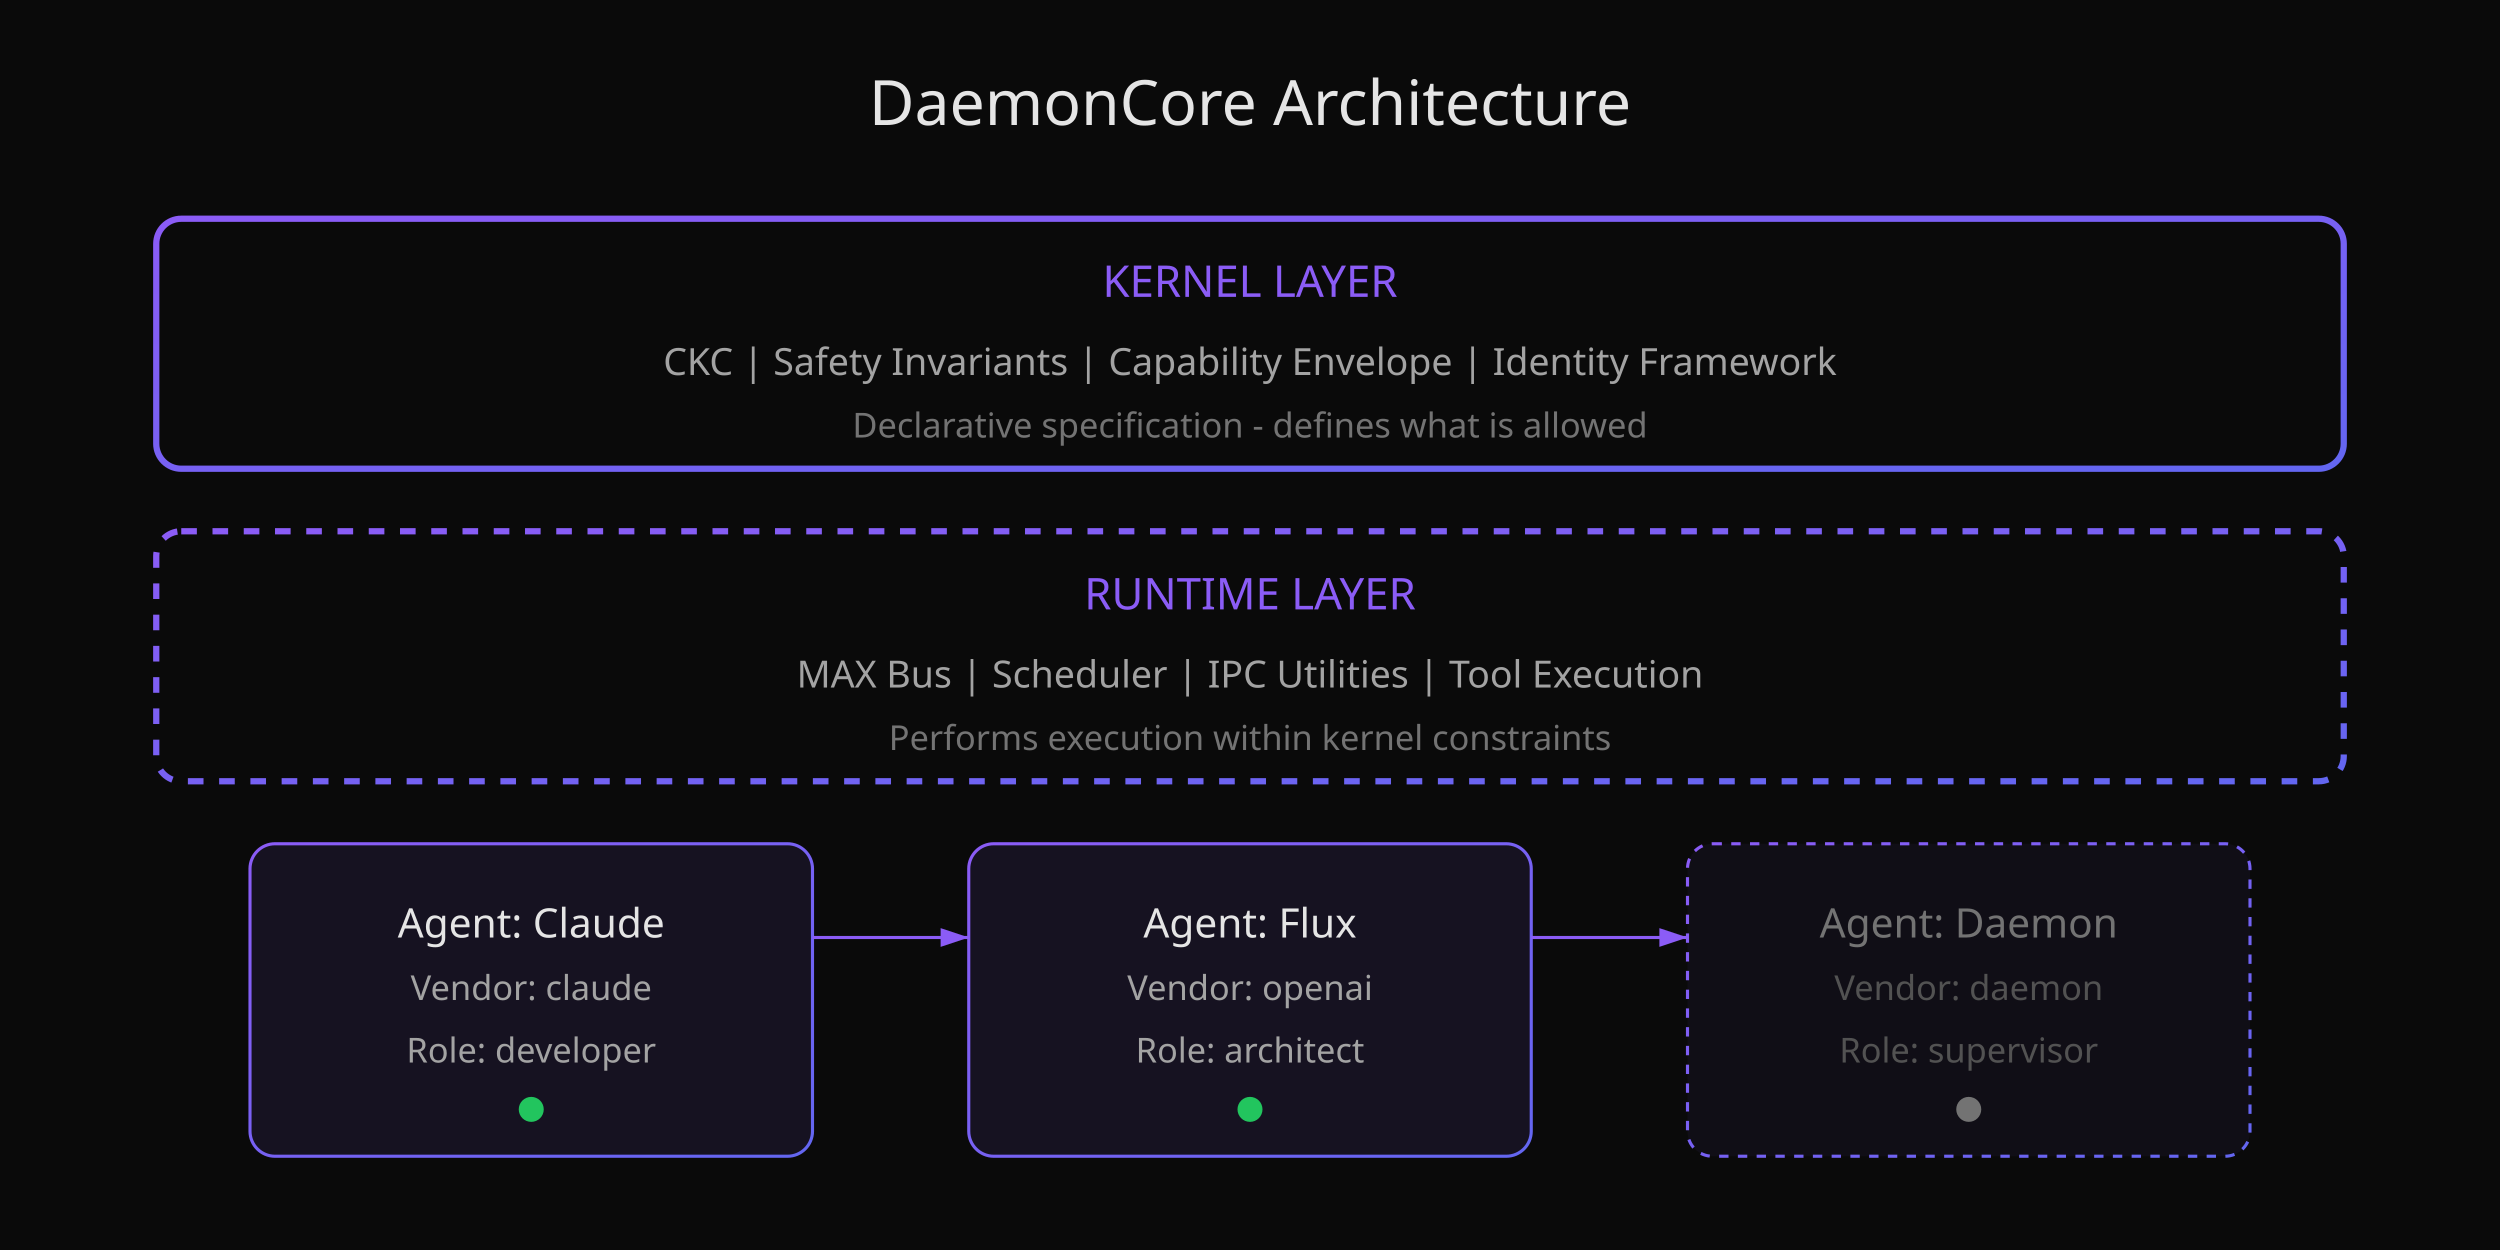
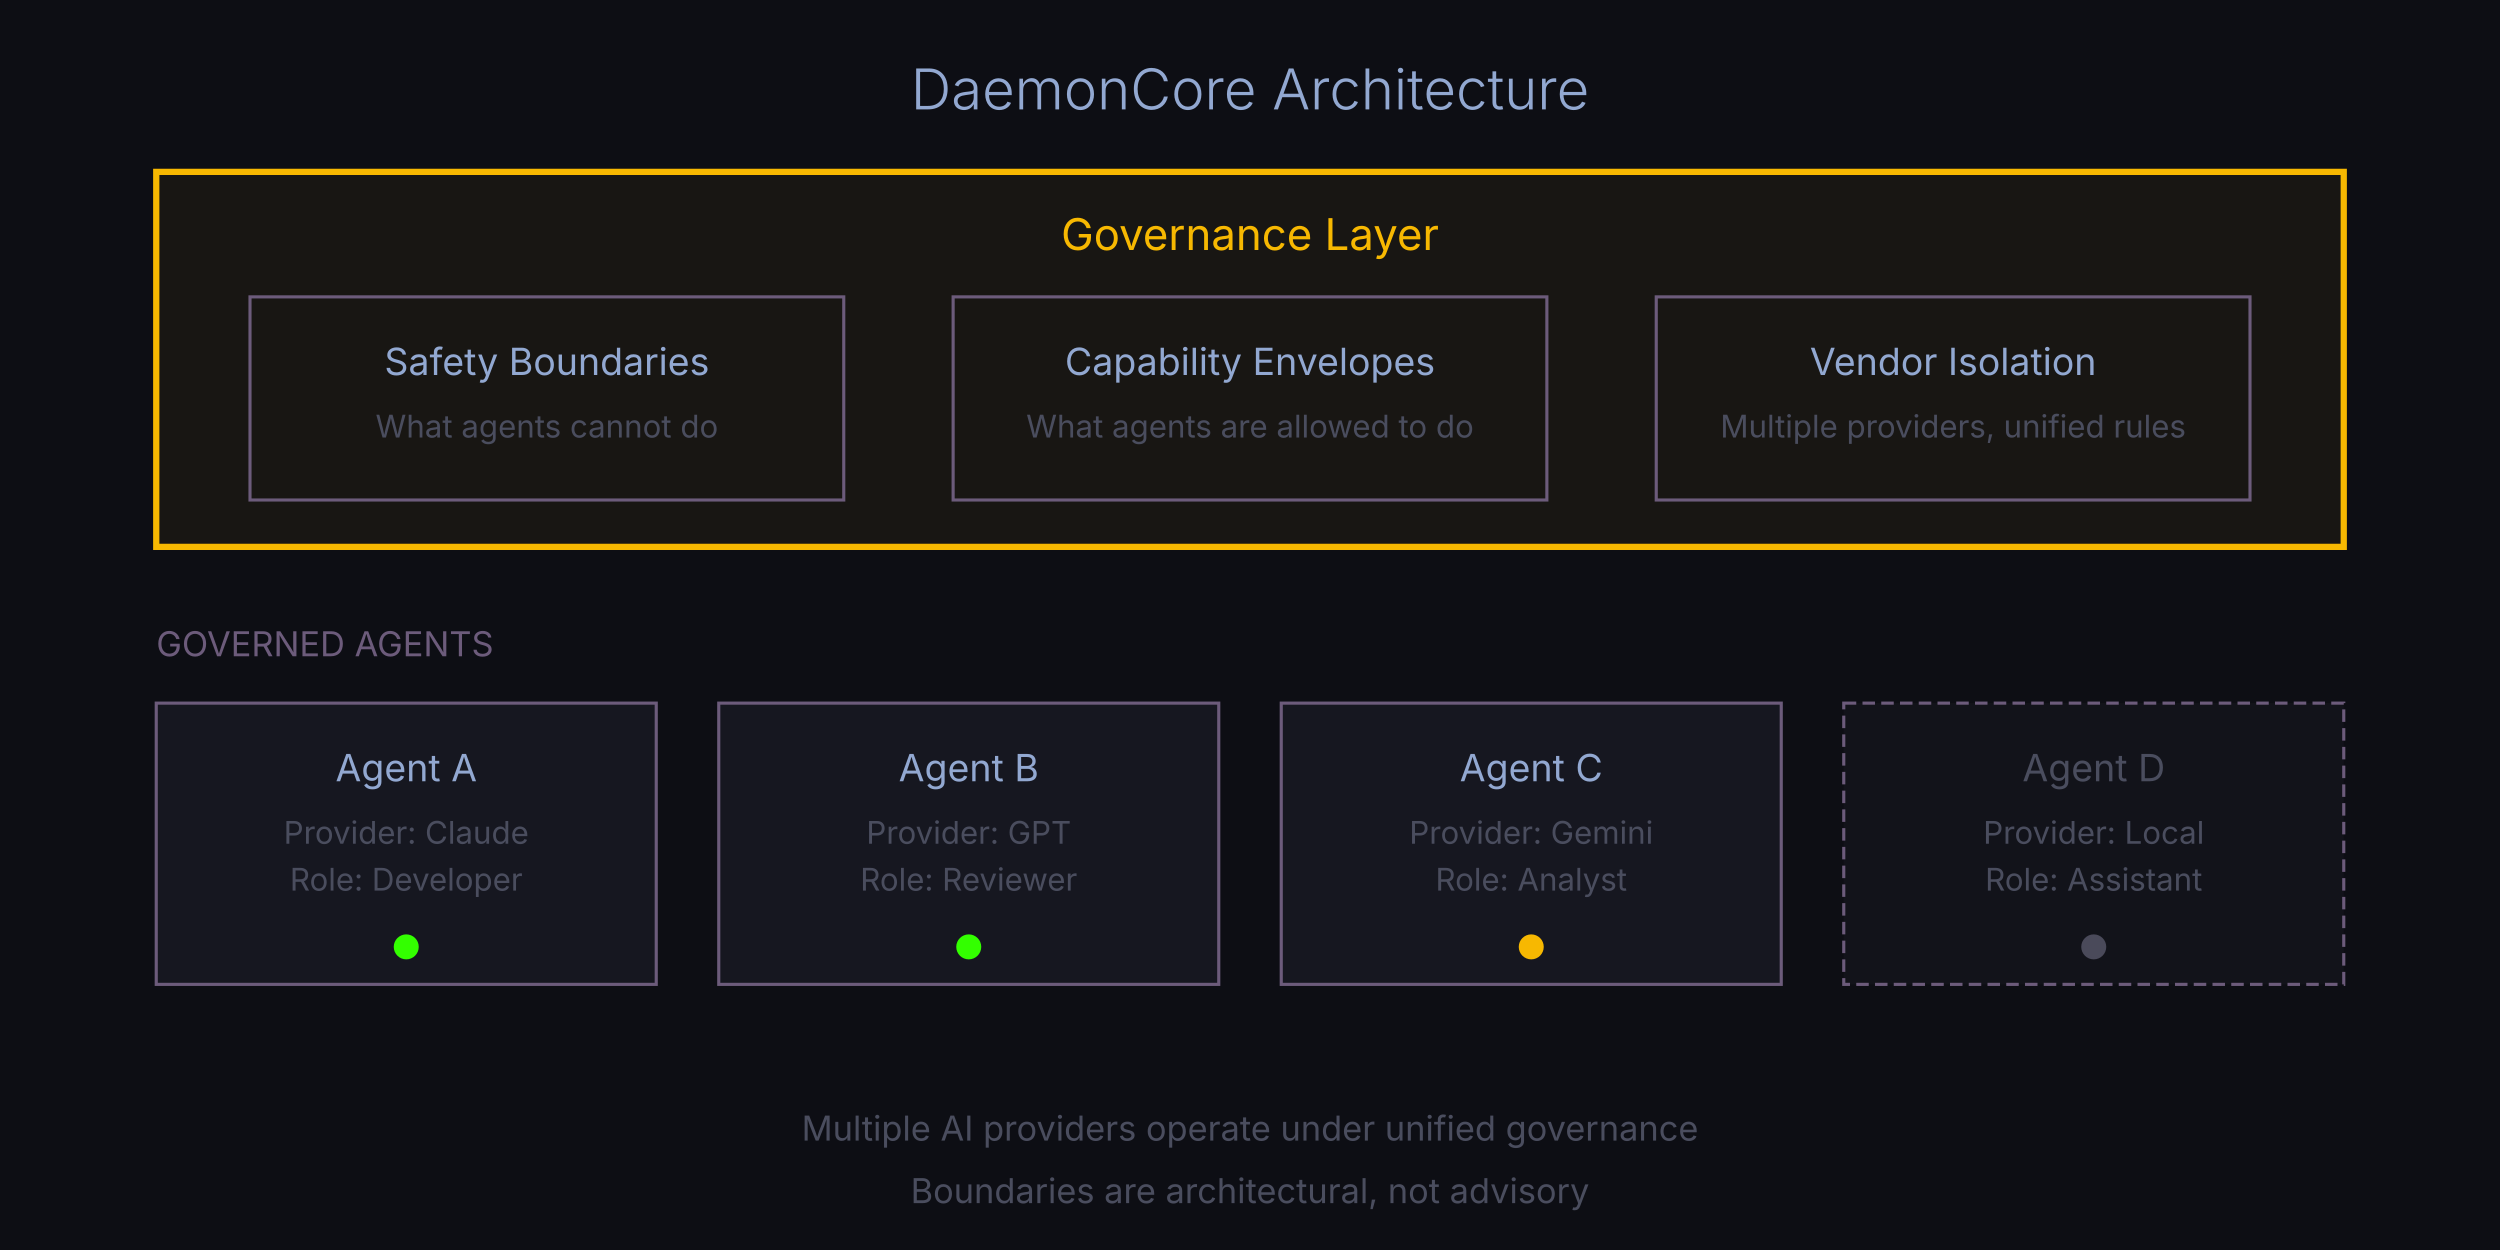
<svg xmlns="http://www.w3.org/2000/svg" viewBox="0 0 800 400">
-   <defs>
-     <linearGradient id="purple-grad" x1="0%" y1="0%" x2="100%" y2="100%">
-       <stop offset="0%" style="stop-color:#8b5cf6" />
-       <stop offset="100%" style="stop-color:#6366f1" />
-     </linearGradient>
-   </defs>
-   <rect width="800" height="400" fill="#0a0a0a" />
-   <text x="400" y="40" text-anchor="middle" fill="#e5e5e5" font-family="system-ui" font-size="20" font-weight="300">DaemonCore Architecture</text>
-   <rect x="50" y="70" width="700" height="80" rx="8" fill="none" stroke="url(#purple-grad)" stroke-width="2" />
-   <text x="400" y="95" text-anchor="middle" fill="#8b5cf6" font-family="system-ui" font-size="14" font-weight="500">KERNEL LAYER</text>
-   <text x="400" y="120" text-anchor="middle" fill="#a3a3a3" font-family="system-ui" font-size="12">CKC | Safety Invariants | Capability Envelope | Identity Framework</text>
-   <text x="400" y="140" text-anchor="middle" fill="#737373" font-family="system-ui" font-size="11">Declarative specification - defines what is allowed</text>
-   <rect x="50" y="170" width="700" height="80" rx="8" fill="none" stroke="url(#purple-grad)" stroke-width="2" stroke-dasharray="5,5" />
-   <text x="400" y="195" text-anchor="middle" fill="#8b5cf6" font-family="system-ui" font-size="14" font-weight="500">RUNTIME LAYER</text>
-   <text x="400" y="220" text-anchor="middle" fill="#a3a3a3" font-family="system-ui" font-size="12">MAX Bus | Scheduler | IPC Utilities | Tool Execution</text>
-   <text x="400" y="240" text-anchor="middle" fill="#737373" font-family="system-ui" font-size="11">Performs execution within kernel constraints</text>
-   <g transform="translate(0,270)">
-     <rect x="80" y="0" width="180" height="100" rx="8" fill="rgba(139,92,246,0.1)" stroke="url(#purple-grad)" stroke-width="1" />
-     <text x="170" y="30" text-anchor="middle" fill="#e5e5e5" font-family="system-ui" font-size="13" font-weight="500">Agent: Claude</text>
-     <text x="170" y="50" text-anchor="middle" fill="#a3a3a3" font-family="system-ui" font-size="11">Vendor: claude</text>
-     <text x="170" y="70" text-anchor="middle" fill="#a3a3a3" font-family="system-ui" font-size="11">Role: developer</text>
-     <circle cx="170" cy="85" r="4" fill="#22c55e" />
+   <rect width="800" height="400" fill="#0D0E14" />
+   <text x="400" y="35" text-anchor="middle" fill="#92A8D1" font-family="Inter, system-ui, sans-serif" font-size="18" font-weight="300">DaemonCore Architecture</text>
+   <g transform="translate(50, 55)">
+     <rect x="0" y="0" width="700" height="120" fill="rgba(247, 184, 1, 0.05)" stroke="#F7B801" stroke-width="2" />
+     <text x="350" y="25" text-anchor="middle" fill="#F7B801" font-family="Inter, system-ui, sans-serif" font-size="14" font-weight="400">Governance Layer</text>
+     <g transform="translate(30, 40)">
+       <rect x="0" y="0" width="190" height="65" fill="none" stroke="#6C5B7B" stroke-width="1" />
+       <text x="95" y="25" text-anchor="middle" fill="#92A8D1" font-family="Inter, system-ui, sans-serif" font-size="12" font-weight="400">Safety Boundaries</text>
+       <text x="95" y="45" text-anchor="middle" fill="#4A4D5E" font-family="Inter, system-ui, sans-serif" font-size="10">What agents cannot do</text>
+     </g>
+     <g transform="translate(255, 40)">
+       <rect x="0" y="0" width="190" height="65" fill="none" stroke="#6C5B7B" stroke-width="1" />
+       <text x="95" y="25" text-anchor="middle" fill="#92A8D1" font-family="Inter, system-ui, sans-serif" font-size="12" font-weight="400">Capability Envelopes</text>
+       <text x="95" y="45" text-anchor="middle" fill="#4A4D5E" font-family="Inter, system-ui, sans-serif" font-size="10">What agents are allowed to do</text>
+     </g>
+     <g transform="translate(480, 40)">
+       <rect x="0" y="0" width="190" height="65" fill="none" stroke="#6C5B7B" stroke-width="1" />
+       <text x="95" y="25" text-anchor="middle" fill="#92A8D1" font-family="Inter, system-ui, sans-serif" font-size="12" font-weight="400">Vendor Isolation</text>
+       <text x="95" y="45" text-anchor="middle" fill="#4A4D5E" font-family="Inter, system-ui, sans-serif" font-size="10">Multiple providers, unified rules</text>
+     </g>
  </g>
-   <g transform="translate(230,270)">
-     <rect x="80" y="0" width="180" height="100" rx="8" fill="rgba(139,92,246,0.1)" stroke="url(#purple-grad)" stroke-width="1" />
-     <text x="170" y="30" text-anchor="middle" fill="#e5e5e5" font-family="system-ui" font-size="13" font-weight="500">Agent: Flux</text>
-     <text x="170" y="50" text-anchor="middle" fill="#a3a3a3" font-family="system-ui" font-size="11">Vendor: openai</text>
-     <text x="170" y="70" text-anchor="middle" fill="#a3a3a3" font-family="system-ui" font-size="11">Role: architect</text>
-     <circle cx="170" cy="85" r="4" fill="#22c55e" />
+   <g transform="translate(50, 195)">
+     <text x="0" y="15" fill="#6C5B7B" font-family="Inter, system-ui, sans-serif" font-size="11" font-weight="400">GOVERNED AGENTS</text>
+     <g transform="translate(0, 30)">
+       <rect x="0" y="0" width="160" height="90" fill="#161720" stroke="#6C5B7B" stroke-width="1" />
+       <text x="80" y="25" text-anchor="middle" fill="#92A8D1" font-family="Inter, system-ui, sans-serif" font-size="12">Agent A</text>
+       <text x="80" y="45" text-anchor="middle" fill="#4A4D5E" font-family="Inter, system-ui, sans-serif" font-size="10">Provider: Claude</text>
+       <text x="80" y="60" text-anchor="middle" fill="#4A4D5E" font-family="Inter, system-ui, sans-serif" font-size="10">Role: Developer</text>
+       <circle cx="80" cy="78" r="4" fill="#33FF00" />
+     </g>
+     <g transform="translate(180, 30)">
+       <rect x="0" y="0" width="160" height="90" fill="#161720" stroke="#6C5B7B" stroke-width="1" />
+       <text x="80" y="25" text-anchor="middle" fill="#92A8D1" font-family="Inter, system-ui, sans-serif" font-size="12">Agent B</text>
+       <text x="80" y="45" text-anchor="middle" fill="#4A4D5E" font-family="Inter, system-ui, sans-serif" font-size="10">Provider: GPT</text>
+       <text x="80" y="60" text-anchor="middle" fill="#4A4D5E" font-family="Inter, system-ui, sans-serif" font-size="10">Role: Reviewer</text>
+       <circle cx="80" cy="78" r="4" fill="#33FF00" />
+     </g>
+     <g transform="translate(360, 30)">
+       <rect x="0" y="0" width="160" height="90" fill="#161720" stroke="#6C5B7B" stroke-width="1" />
+       <text x="80" y="25" text-anchor="middle" fill="#92A8D1" font-family="Inter, system-ui, sans-serif" font-size="12">Agent C</text>
+       <text x="80" y="45" text-anchor="middle" fill="#4A4D5E" font-family="Inter, system-ui, sans-serif" font-size="10">Provider: Gemini</text>
+       <text x="80" y="60" text-anchor="middle" fill="#4A4D5E" font-family="Inter, system-ui, sans-serif" font-size="10">Role: Analyst</text>
+       <circle cx="80" cy="78" r="4" fill="#F7B801" />
+     </g>
+     <g transform="translate(540, 30)">
+       <rect x="0" y="0" width="160" height="90" fill="#12131A" stroke="#6C5B7B" stroke-width="1" stroke-dasharray="4,2" />
+       <text x="80" y="25" text-anchor="middle" fill="#4A4D5E" font-family="Inter, system-ui, sans-serif" font-size="12">Agent D</text>
+       <text x="80" y="45" text-anchor="middle" fill="#4A4D5E" font-family="Inter, system-ui, sans-serif" font-size="10">Provider: Local</text>
+       <text x="80" y="60" text-anchor="middle" fill="#4A4D5E" font-family="Inter, system-ui, sans-serif" font-size="10">Role: Assistant</text>
+       <circle cx="80" cy="78" r="4" fill="#4A4A5A" />
+     </g>
  </g>
-   <g transform="translate(460,270)">
-     <rect x="80" y="0" width="180" height="100" rx="8" fill="rgba(139,92,246,0.05)" stroke="url(#purple-grad)" stroke-width="1" stroke-dasharray="3,3" />
-     <text x="170" y="30" text-anchor="middle" fill="#737373" font-family="system-ui" font-size="13" font-weight="500">Agent: Daemon</text>
-     <text x="170" y="50" text-anchor="middle" fill="#525252" font-family="system-ui" font-size="11">Vendor: daemon</text>
-     <text x="170" y="70" text-anchor="middle" fill="#525252" font-family="system-ui" font-size="11">Role: supervisor</text>
-     <circle cx="170" cy="85" r="4" fill="#737373" />
-   </g>
-   <path d="M260 300 L310 300" stroke="#8b5cf6" stroke-width="1" marker-end="url(#arrow)" />
-   <path d="M490 300 L540 300" stroke="#8b5cf6" stroke-width="1" marker-end="url(#arrow)" />
-   <defs>
-     <marker id="arrow" markerWidth="10" markerHeight="10" refX="9" refY="3" orient="auto" markerUnits="strokeWidth">
-       <path d="M0,0 L0,6 L9,3 z" fill="#8b5cf6" />
-     </marker>
-   </defs>
+   <text x="400" y="365" text-anchor="middle" fill="#4A4D5E" font-family="Inter, system-ui, sans-serif" font-size="11">Multiple AI providers operate under unified governance</text>
+   <text x="400" y="385" text-anchor="middle" fill="#4A4D5E" font-family="Inter, system-ui, sans-serif" font-size="11">Boundaries are architectural, not advisory</text>
</svg>
